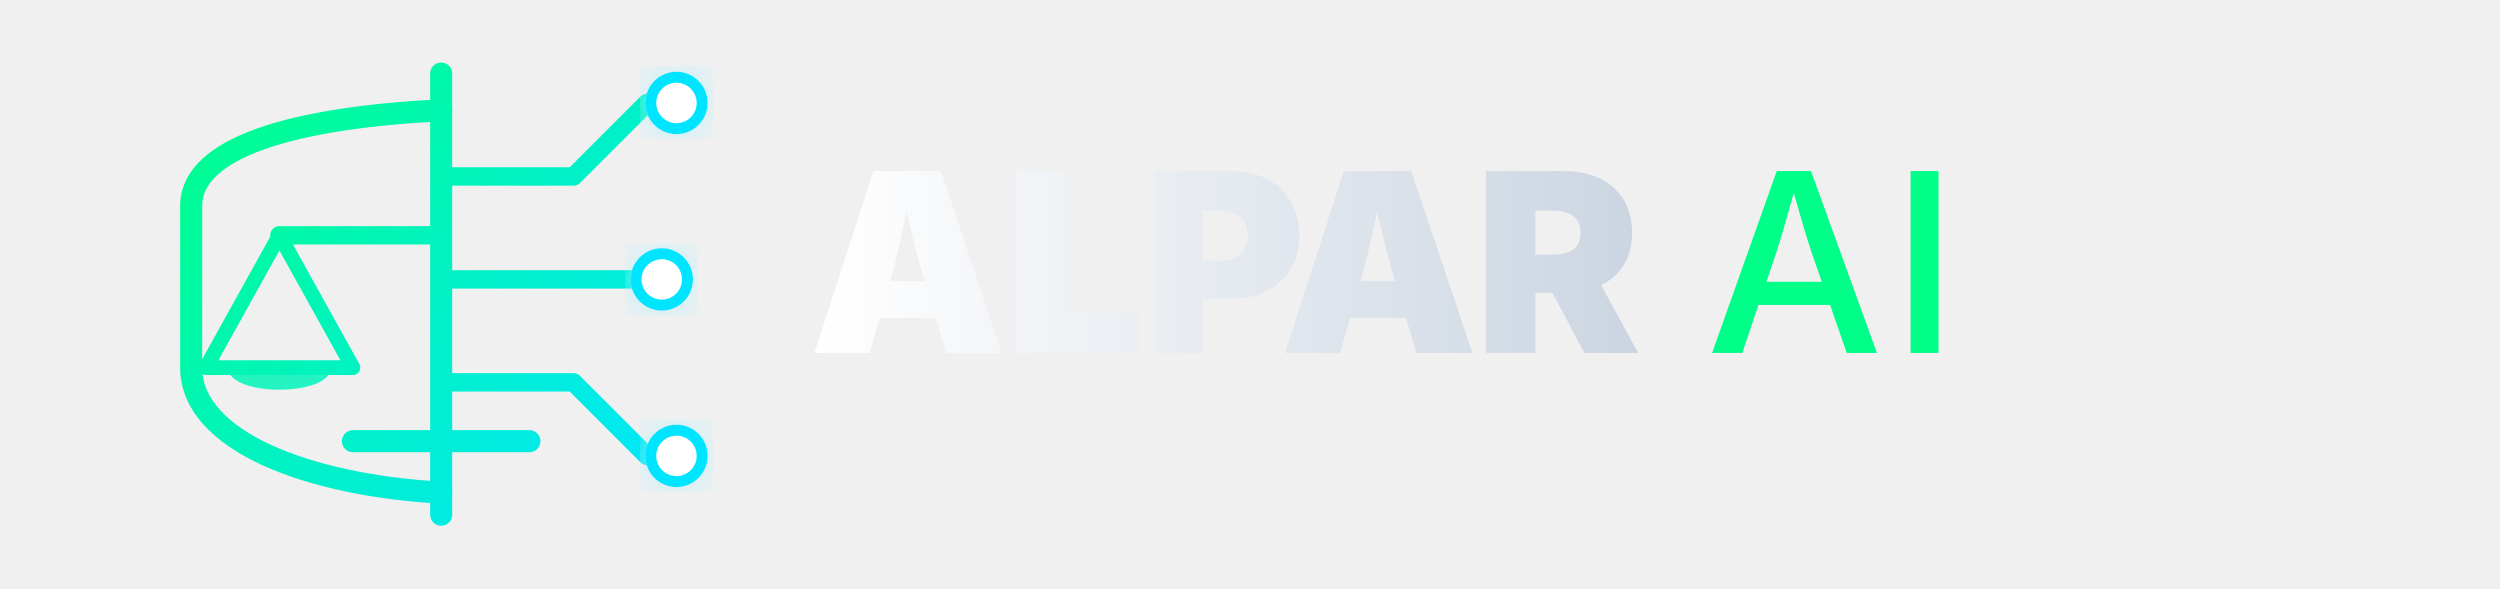
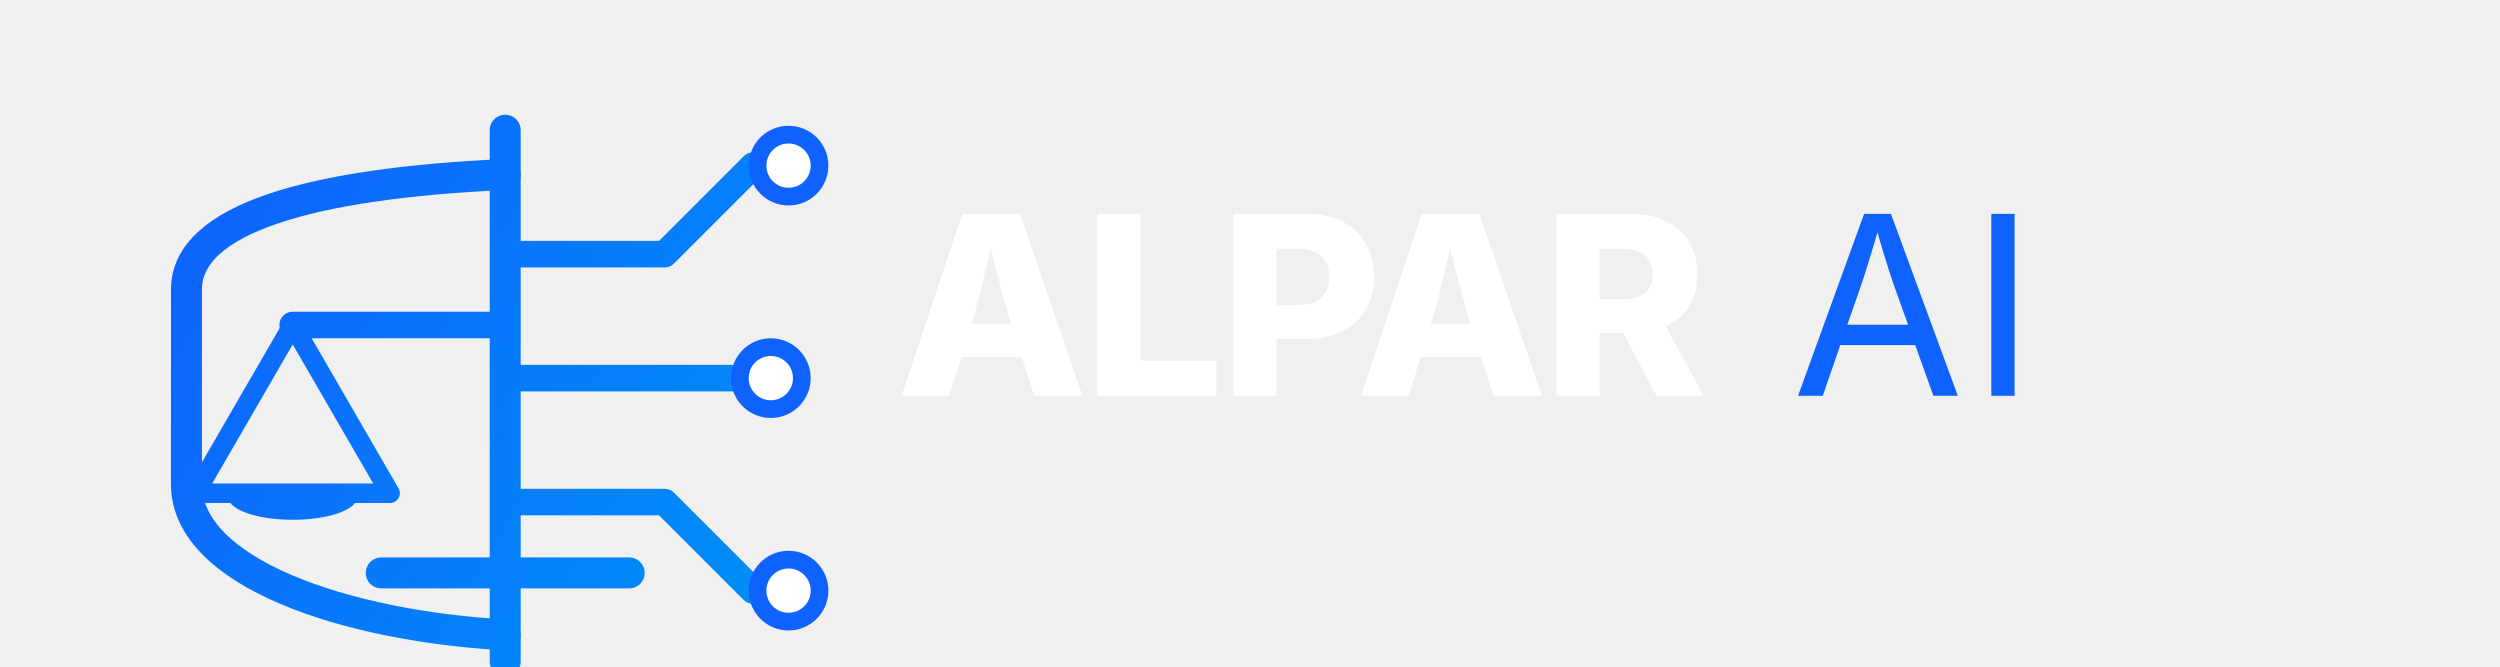
- <svg xmlns="http://www.w3.org/2000/svg" viewBox="0 0 340 80" width="340" height="80" role="img" aria-label="ALPAR AI">
+ <svg xmlns="http://www.w3.org/2000/svg" viewBox="0 0 240 64" width="240" height="64" role="img" aria-label="ALPAR AI">
  <defs>
-     <linearGradient id="alpar-accent-grad" x1="16" y1="10" x2="82" y2="70" gradientUnits="userSpaceOnUse">
-       <stop offset="0%" stop-color="#00FF88" />
-       <stop offset="100%" stop-color="#00E5FF" />
-     </linearGradient>
-     <filter id="alpar-neon-glow" x="-20%" y="-20%" width="140%" height="140%">
-       <feGaussianBlur stdDeviation="2.5" result="blur" />
-       <feMerge>
-         <feMergeNode in="blur" />
-         <feMergeNode in="SourceGraphic" />
-       </feMerge>
-     </filter>
-     <linearGradient id="alpar-text-grad" x1="0" y1="0" x2="1" y2="0">
-       <stop offset="0%" stop-color="#FFFFFF" />
-       <stop offset="100%" stop-color="#CBD5E1" />
+     <linearGradient id="alpar-corp-grad-dark" x1="16" y1="12" x2="82" y2="52" gradientUnits="userSpaceOnUse">
+       <stop offset="0%" stop-color="#0F62FE" />
+       <stop offset="100%" stop-color="#008DF8" />
    </linearGradient>
  </defs>
-   <g transform="translate(10, 0)">
-     <path d="M 50,10 V 70" stroke="url(#alpar-accent-grad)" stroke-width="3" stroke-linecap="round" />
-     <path d="M 50,15 C 30,16 16,20 16,28 V 50 C 16,60 32,66 50,67" fill="none" stroke="url(#alpar-accent-grad)" stroke-width="3" stroke-linecap="round" />
-     <path d="M 50,32 H 28" stroke="url(#alpar-accent-grad)" stroke-width="2.5" stroke-linecap="round" />
-     <path d="M 28,32 L 18,50 H 38 Z" fill="none" stroke="url(#alpar-accent-grad)" stroke-width="2" stroke-linejoin="round" />
-     <path d="M 21,50 C 21,54 35,54 35,50 Z" fill="url(#alpar-accent-grad)" opacity="0.85" />
-     <path d="M 38,60 H 62" stroke="url(#alpar-accent-grad)" stroke-width="3" stroke-linecap="round" />
-     <path d="M 50,24 H 68 L 78,14 H 82" fill="none" stroke="url(#alpar-accent-grad)" stroke-width="2.5" stroke-linecap="round" stroke-linejoin="round" />
-     <circle cx="82" cy="14" r="3.5" fill="#FFFFFF" stroke="#00E5FF" stroke-width="1.5" filter="url(#alpar-neon-glow)" />
-     <path d="M 50,38 H 80" fill="none" stroke="url(#alpar-accent-grad)" stroke-width="2.5" stroke-linecap="round" />
-     <circle cx="80" cy="38" r="3.5" fill="#FFFFFF" stroke="#00E5FF" stroke-width="1.5" filter="url(#alpar-neon-glow)" />
-     <path d="M 50,52 H 68 L 78,62 H 82" fill="none" stroke="url(#alpar-accent-grad)" stroke-width="2.5" stroke-linecap="round" stroke-linejoin="round" />
-     <circle cx="82" cy="62" r="3.5" fill="#FFFFFF" stroke="#00E5FF" stroke-width="1.5" filter="url(#alpar-neon-glow)" />
+   <g transform="translate(6, 4) scale(0.85)">
+     <path d="M 50,10 V 70" stroke="url(#alpar-corp-grad-dark)" stroke-width="3.5" stroke-linecap="round" />
+     <path d="M 50,15 C 28,16 14,20 14,28 V 50 C 14,60 32,66 50,67" fill="none" stroke="url(#alpar-corp-grad-dark)" stroke-width="3.5" stroke-linecap="round" />
+     <path d="M 50,32 H 26" stroke="url(#alpar-corp-grad-dark)" stroke-width="3" stroke-linecap="round" />
+     <path d="M 26,32 L 15,51 H 37 Z" fill="none" stroke="url(#alpar-corp-grad-dark)" stroke-width="2.2" stroke-linejoin="round" />
+     <path d="M 18.5,51 C 18.5,55 33.5,55 33.5,51 Z" fill="url(#alpar-corp-grad-dark)" />
+     <path d="M 36,60 H 64" stroke="url(#alpar-corp-grad-dark)" stroke-width="3.5" stroke-linecap="round" />
+     <path d="M 50,24 H 68 L 78,14 H 82" fill="none" stroke="url(#alpar-corp-grad-dark)" stroke-width="3" stroke-linecap="round" stroke-linejoin="round" />
+     <circle cx="82" cy="14" r="3.5" fill="#FFFFFF" stroke="#0F62FE" stroke-width="2" />
+     <path d="M 50,38 H 80" fill="none" stroke="url(#alpar-corp-grad-dark)" stroke-width="3" stroke-linecap="round" />
+     <circle cx="80" cy="38" r="3.5" fill="#FFFFFF" stroke="#0F62FE" stroke-width="2" />
+     <path d="M 50,52 H 68 L 78,62 H 82" fill="none" stroke="url(#alpar-corp-grad-dark)" stroke-width="3" stroke-linecap="round" stroke-linejoin="round" />
+     <circle cx="82" cy="62" r="3.5" fill="#FFFFFF" stroke="#0F62FE" stroke-width="2" />
  </g>
-   <g transform="translate(110, 0)" font-family="Inter, -apple-system, BlinkMacSystemFont, 'Segoe UI', system-ui, sans-serif" font-weight="900" letter-spacing="-0.5">
-     <text x="0" y="48" font-size="34" fill="url(#alpar-text-grad)">ALPAR</text>
-     <text x="122" y="48" font-size="34" font-weight="500" fill="#00FF88" letter-spacing="1">AI</text>
+   <g transform="translate(86, 0)" font-family="Inter, -apple-system, BlinkMacSystemFont, 'Segoe UI', system-ui, sans-serif" font-weight="800" letter-spacing="-0.5">
+     <text x="0" y="38" font-size="24" fill="#FFFFFF">ALPAR</text>
+     <text x="86" y="38" font-size="24" font-weight="400" fill="#0F62FE" letter-spacing="0.5">AI</text>
  </g>
</svg>
